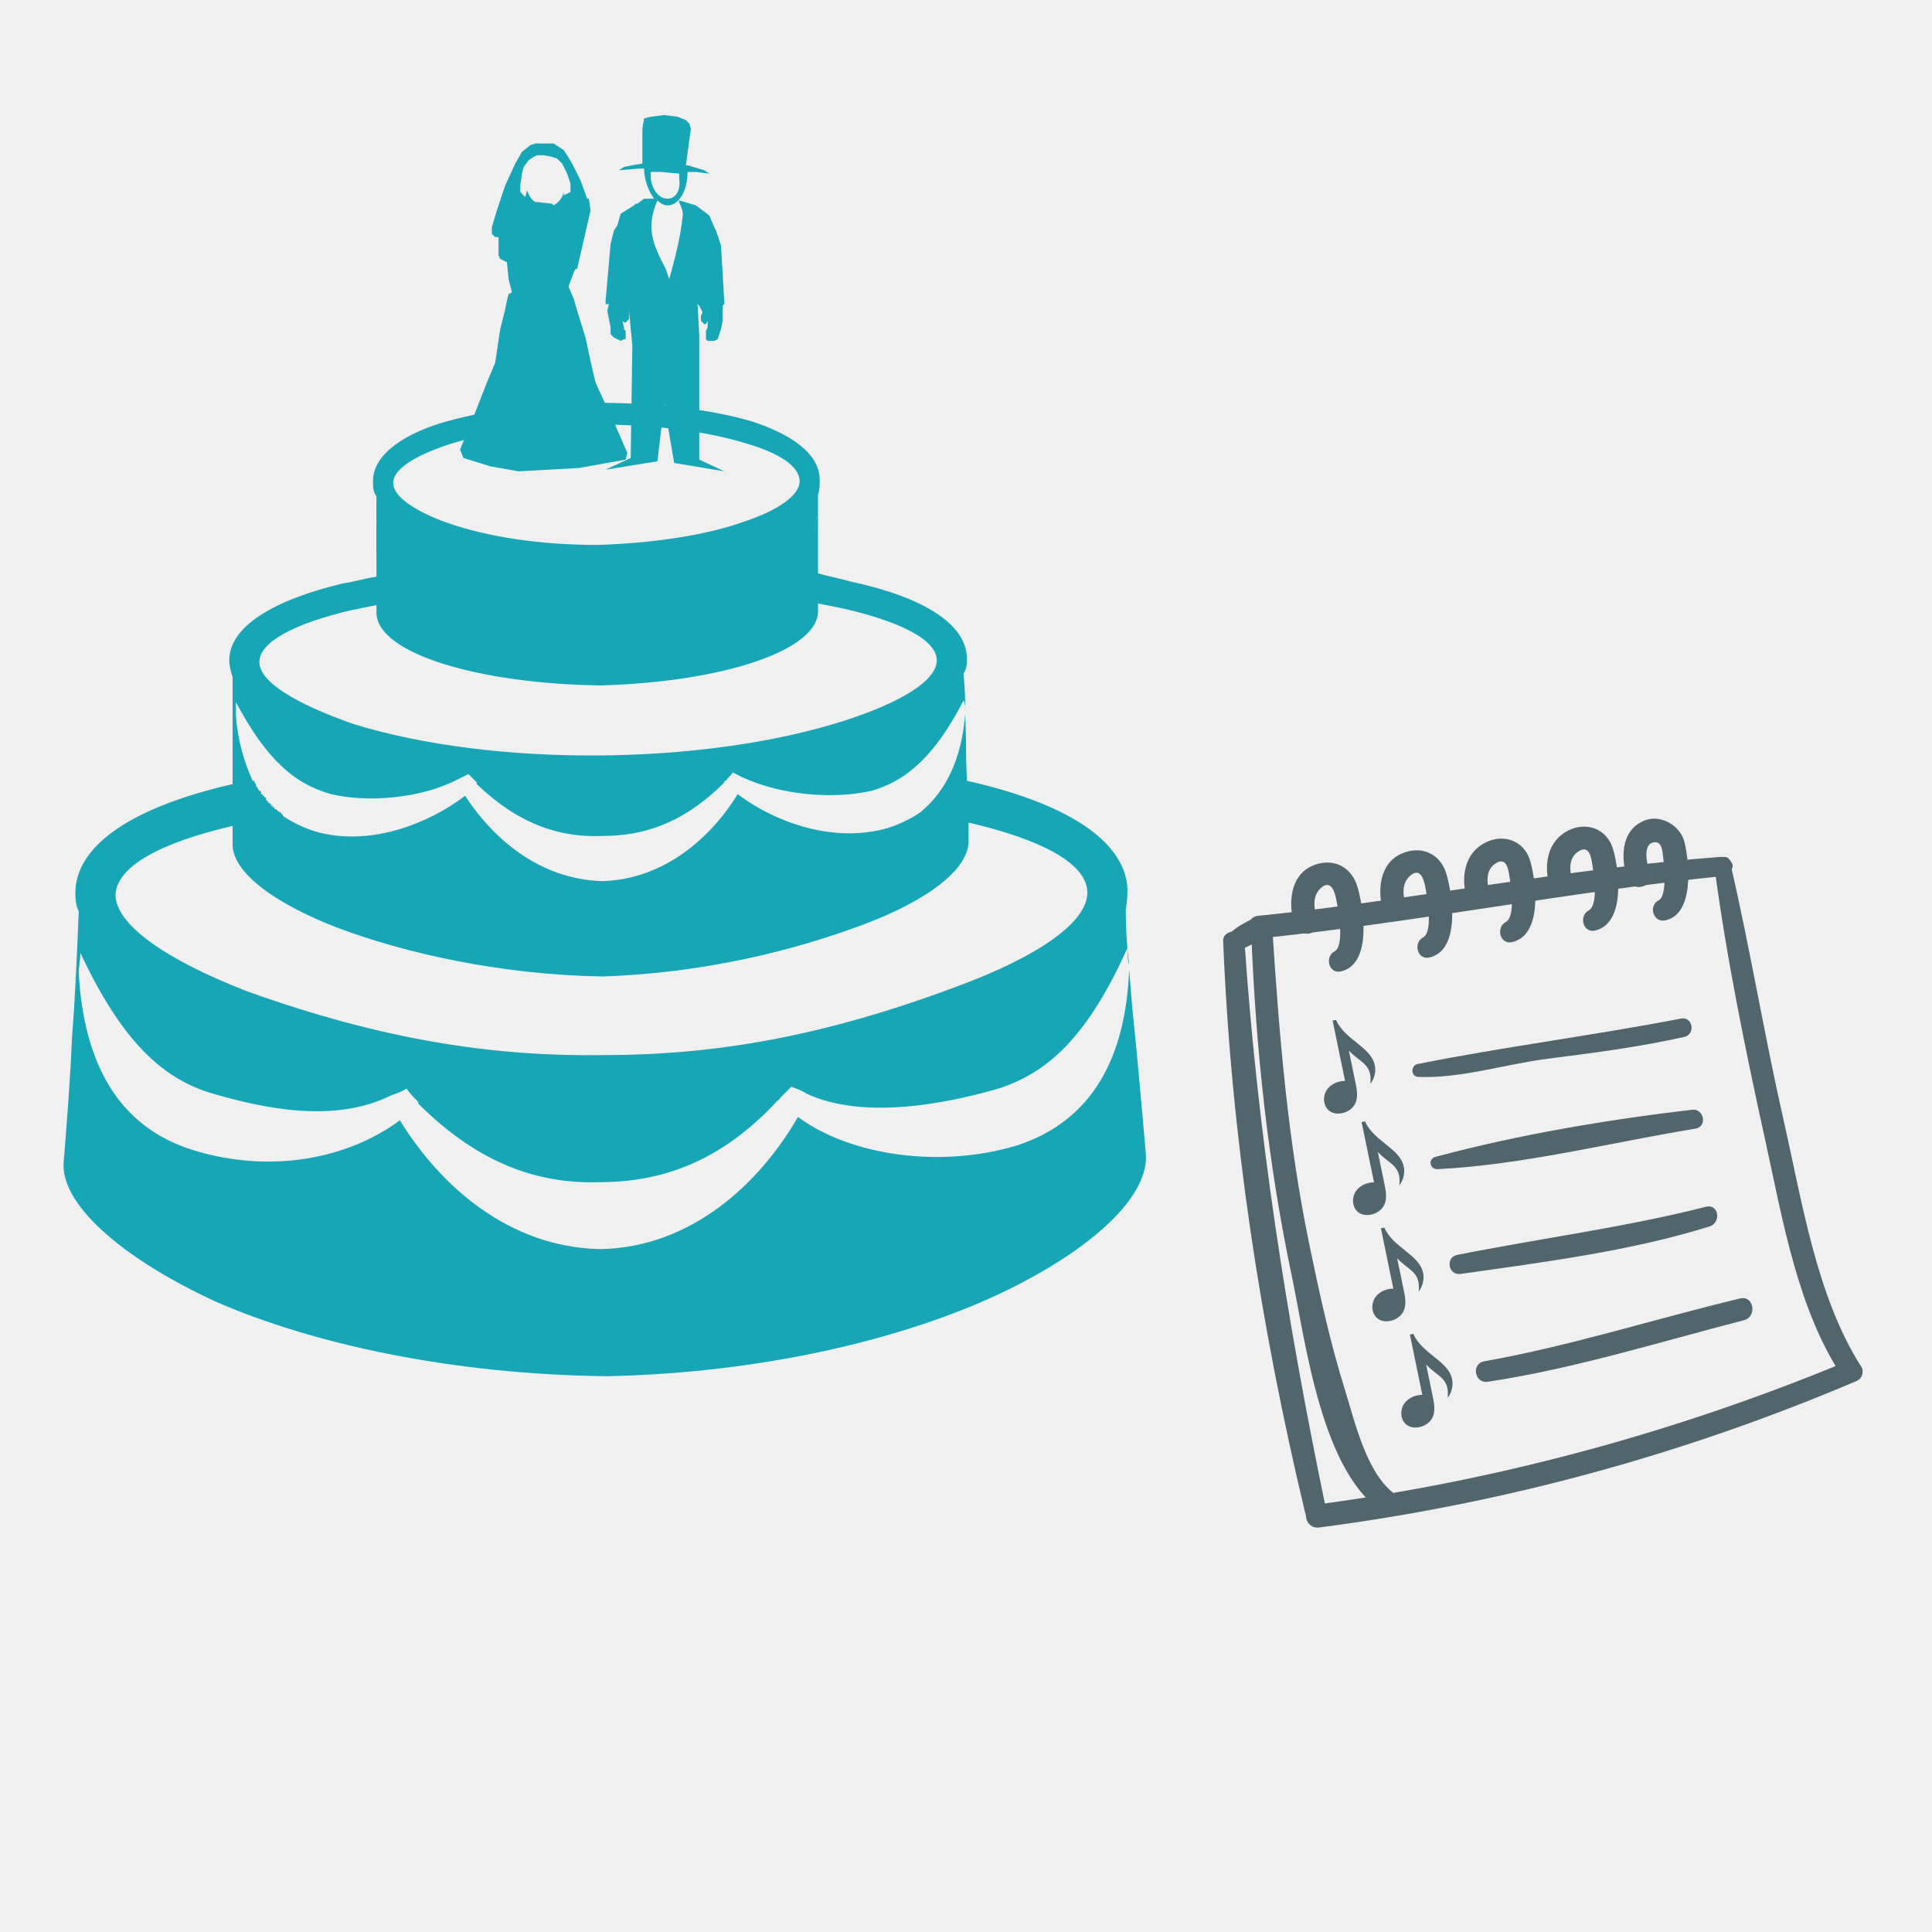
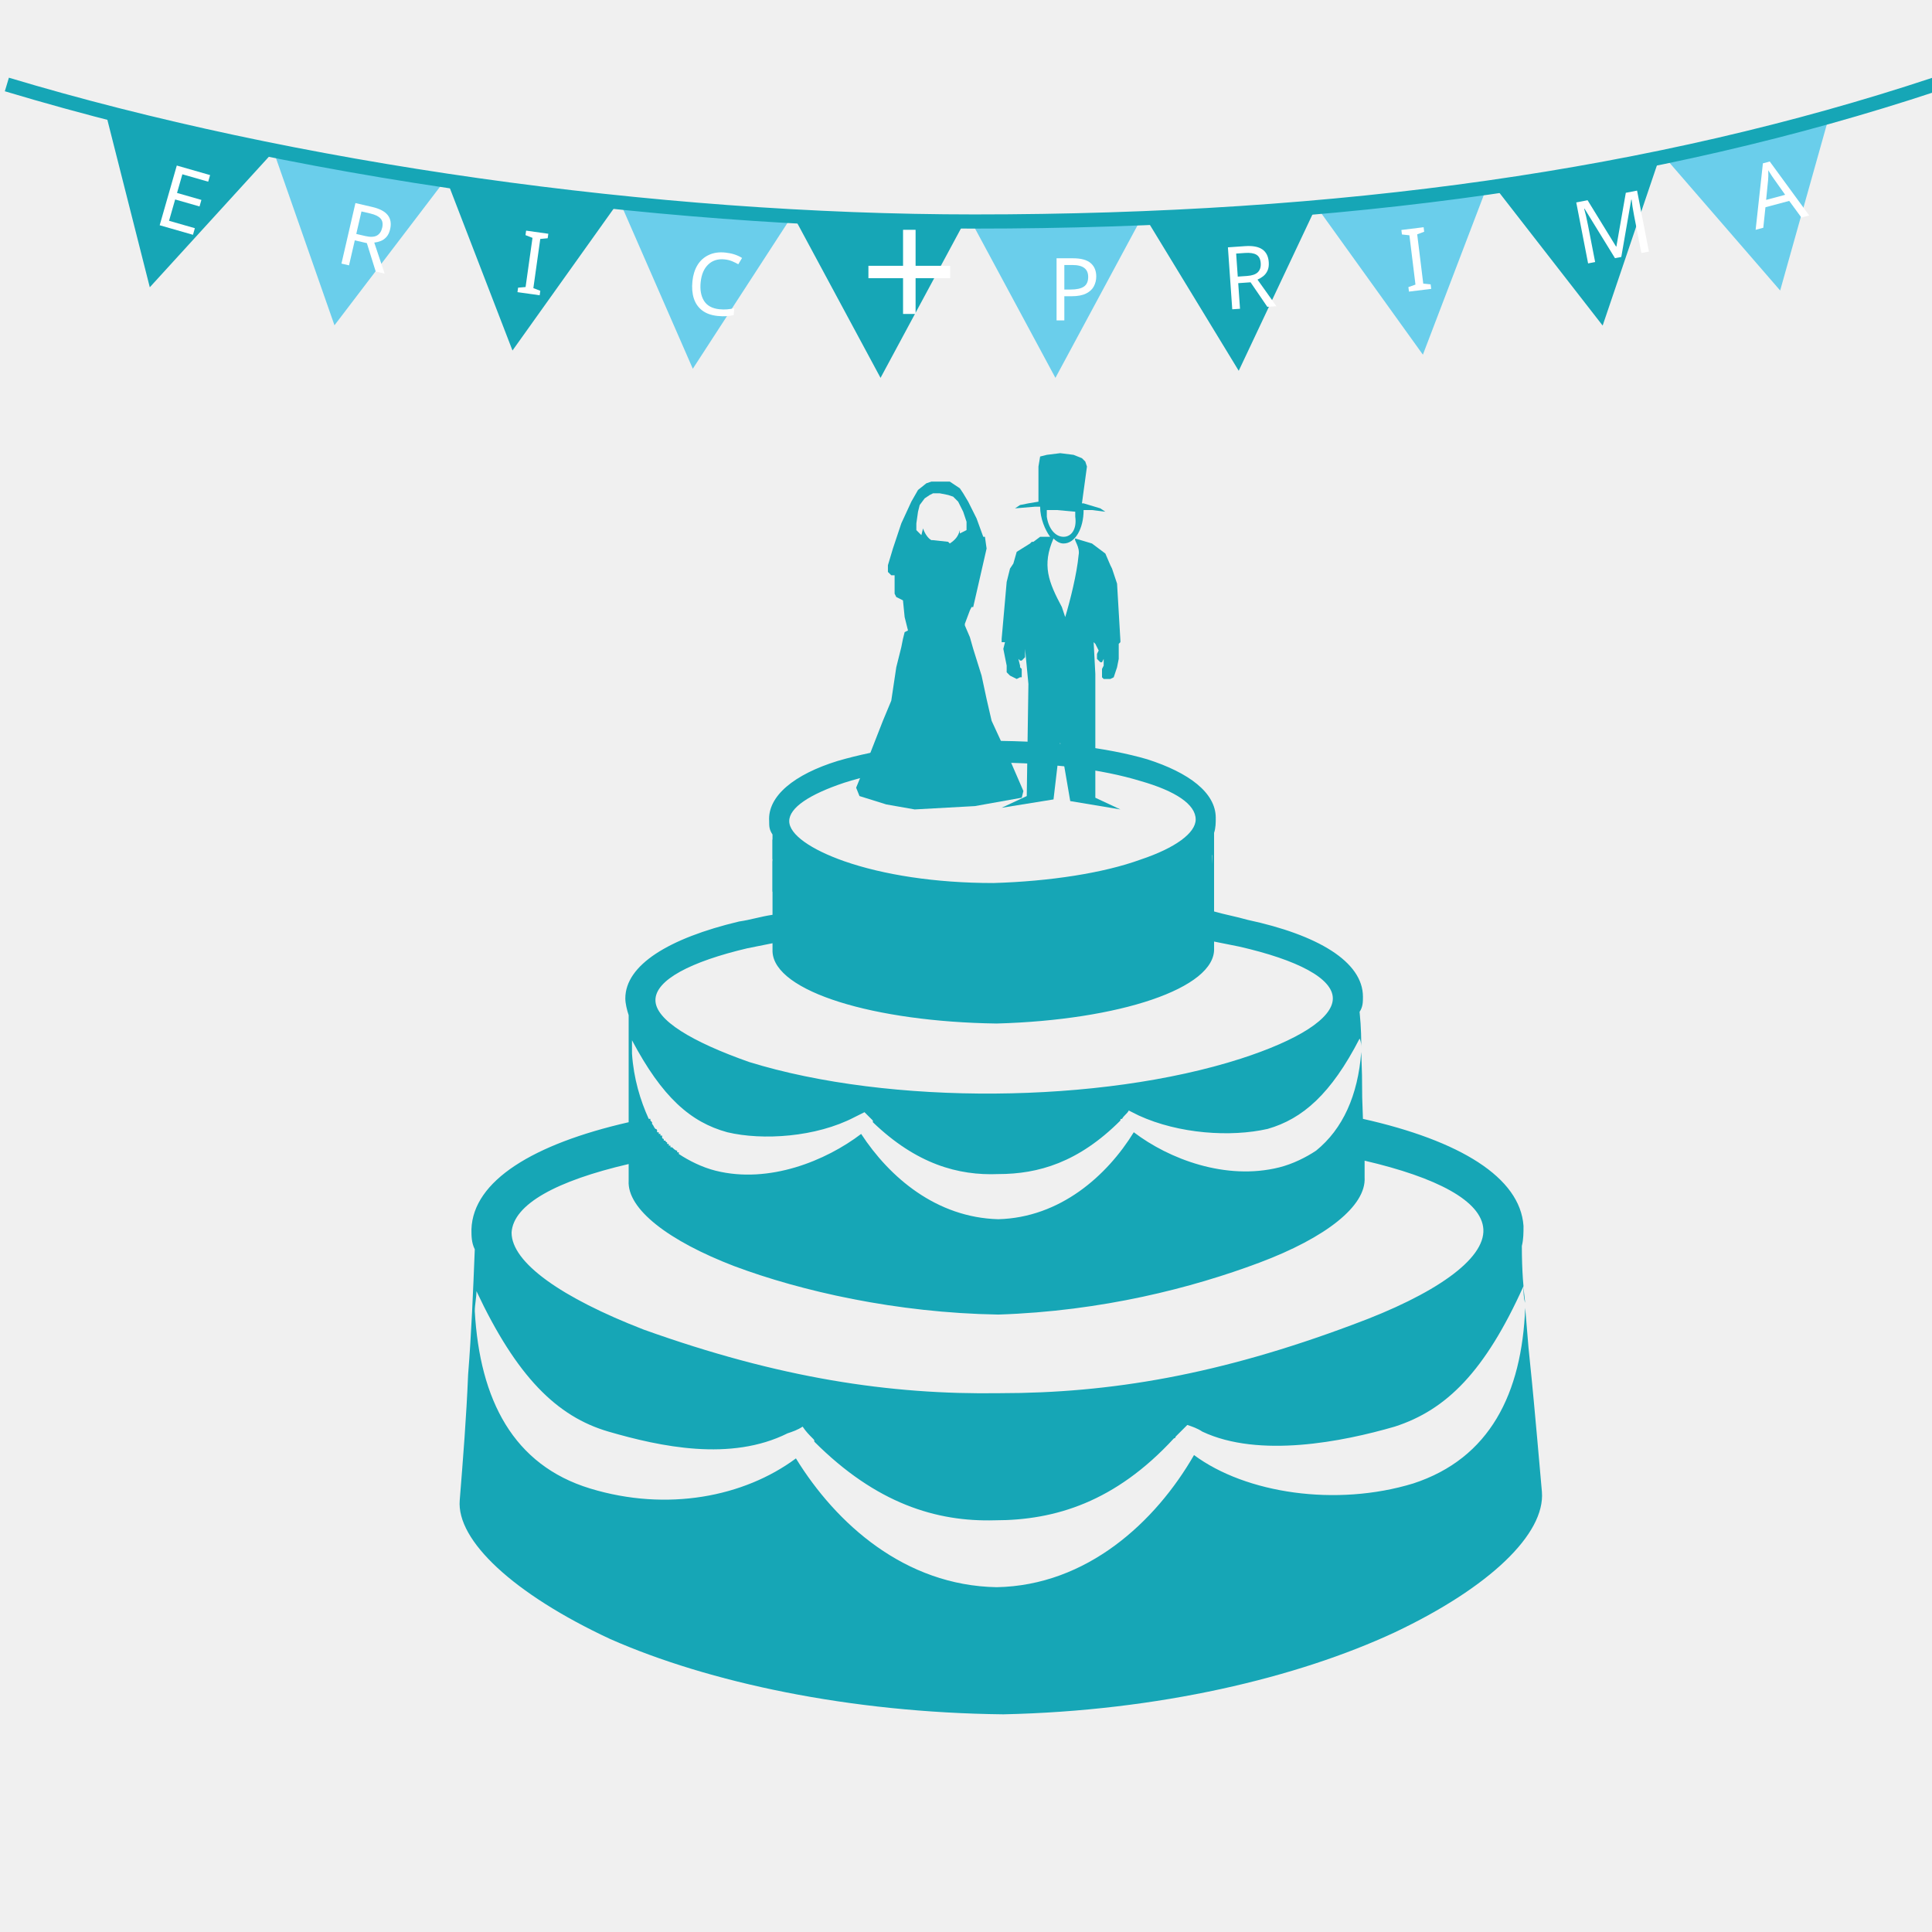
<svg xmlns="http://www.w3.org/2000/svg" version="1.1" x="0px" y="0px" width="400px" height="400px" viewBox="0 0 400 400" enable-background="new 0 0 400 400" xml:space="preserve">
  <g id="wedding_cake">
    <g id="Layer_3">
	</g>
    <g>
-       <polygon fill-rule="evenodd" clip-rule="evenodd" fill="#16A6B6" points="132.655,44.254 133,44.947 133.348,45.64     133.348,45.985   " />
-       <path fill-rule="evenodd" clip-rule="evenodd" fill="#16A6B6" d="M135.079,32.134" />
+       <polygon fill-rule="evenodd" clip-rule="evenodd" fill="#16A6B6" points="214.655,114.254 215,114.947 215.348,115.64     215.348,115.985   " />
+       <path fill-rule="evenodd" clip-rule="evenodd" fill="#16A6B6" d="M217.079,102.134" />
      <g>
-         <path fill-rule="evenodd" clip-rule="evenodd" fill="#16A6B6" d="M95.254,93.081l2.426-5.886l3.116-7.966l1.731-4.155     l1.038-6.925l1.04-4.157l0.345-1.731l0.347-1.385l0.693-0.345l-0.693-2.771l-0.347-3.464l-0.693-0.345l-0.693-0.345l-0.345-0.693     v-1.733v-1.731v-0.345h-0.693l-0.345-0.348l-0.348-0.345v-1.386l1.038-3.464l1.733-5.195l2.076-4.5l1.386-2.426l1.733-1.383     l1.038-0.347h1.038h1.386h1.386l1.038,0.693l1.04,0.693l0.693,1.038l1.038,1.733l1.73,3.462l1.386,3.809h0.348l0.345,2.424     l-2.771,12.12h-0.345l-0.345,0.693l-1.041,2.771v0.345l1.041,2.424l0.69,2.426l1.733,5.54l1.038,4.847l1.038,4.502l2.078,4.502     v0.348v-0.693l4.502,10.387l0,0l-0.345,1.386l-9.697,1.733l-12.468,0.691l-5.885-1.038l-5.543-1.731L95.254,93.081L95.254,93.081     L95.254,93.081z M110.838,41.83h0.345l3.119,0.345l0.345,0.347c1.038-0.693,1.731-1.385,2.078-2.771v0.693l1.386-0.693v-1.731     l-0.693-2.078l-1.04-2.076l-1.038-1.04l-1.038-0.345l-1.733-0.347h-1.386l-0.693,0.347l-1.038,0.693l-1.038,1.383l-0.348,1.386     l-0.345,2.424v1.386l0,0l1.038,1.04l0,0l0.347-1.386C109.452,40.445,110.145,41.485,110.838,41.83L110.838,41.83L110.838,41.83z" />
-         <path fill-rule="evenodd" clip-rule="evenodd" fill="#16A6B6" d="M130.922,71.611l-0.691-7.271l0,0v0.693v1.038l-0.347,0.345     l-0.345,0.348h-0.348l-0.345-0.348l0.345,1.386v0.348l0.348,0.345v0.693v1.038h-0.348l-0.693,0.348l-0.693-0.348l-0.693-0.345     l-0.691-0.693v-1.386l-0.347-1.731l-0.345-1.731l0.345-1.386h-0.693v-0.348v-0.345l1.04-11.775l0.691-2.769l0.693-1.04     l0.693-2.424l2.771-1.731l0,0l0,0l0.345-0.347h0.348l1.386-1.038h2.076c-1.038-1.386-2.076-3.809-2.076-6.233l0,0h-1.04     l-4.155,0.345l0,0l1.038-0.693l1.731-0.345L133,33.867v-7.273l0.348-2.078l1.383-0.345l2.771-0.347l2.771,0.347l1.731,0.693     l0.693,0.693l0.345,1.038l-1.038,7.619l0,0h0.345l3.464,1.038l1.038,0.693l-2.769-0.345h-1.733c0,3.809-1.731,6.925-4.155,6.925     c-0.693,0-1.386-0.347-2.078-1.038c-2.424,5.54-1.038,9.002,1.733,14.197l0.691,2.078l0,0l0,0     c1.04-3.464,2.426-9.004,2.771-12.813c0.348-1.731-1.038-3.116-0.693-3.462l3.464,1.038l2.769,2.079l1.04,2.424l0.345,0.693     l1.04,3.117l0.69,11.773v0.348l0,0l-0.345,0.345v1.385v1.731l-0.345,1.733l-0.348,1.038l-0.345,1.038l-0.693,0.348H147.2h-0.693     l-0.347-0.348v-0.691v-0.693v-0.348l0.347-0.693v-1.386l-0.347,0.693h-0.345l-0.345-0.345l-0.348-0.348v-1.038l0.348-0.693     l-0.693-1.385l-0.348-0.345l0,0l0.348,6.58V95.16l5.192,2.424l-10.387-1.731l-2.079-12.12l-1.385,11.776l-10.735,1.731     l5.195-2.424L130.922,71.611L130.922,71.611z M140.619,35.943l-3.809-0.345h-2.078c0,0.693,0,1.038,0,1.386     c0.347,2.424,1.733,4.155,3.464,4.155c1.731,0,2.771-1.731,2.424-4.155C140.619,36.635,140.619,36.29,140.619,35.943z" />
+         <path fill-rule="evenodd" clip-rule="evenodd" fill="#16A6B6" d="M177.254,163.081l2.426-5.886l3.116-7.966l1.731-4.155     l1.038-6.925l1.04-4.157l0.345-1.731l0.347-1.385l0.693-0.345l-0.693-2.771l-0.347-3.464l-0.693-0.345l-0.693-0.345l-0.345-0.693     v-1.733v-1.731v-0.345h-0.693l-0.345-0.348l-0.348-0.345v-1.386l1.038-3.464l1.733-5.195l2.076-4.5l1.386-2.426l1.733-1.383     l1.038-0.347h1.038h1.386h1.386l1.038,0.693l1.04,0.693l0.693,1.038l1.038,1.733l1.73,3.462l1.386,3.809h0.348l0.345,2.424     l-2.771,12.12h-0.345l-0.345,0.693l-1.041,2.771v0.345l1.041,2.424l0.69,2.426l1.733,5.54l1.038,4.847l1.038,4.502l2.078,4.502     v0.348v-0.693l4.502,10.387l0,0l-0.345,1.386l-9.697,1.733l-12.468,0.691l-5.885-1.038l-5.543-1.731L177.254,163.081     L177.254,163.081L177.254,163.081z M192.838,111.83h0.345l3.119,0.345l0.345,0.347c1.038-0.693,1.731-1.385,2.078-2.771v0.693     l1.386-0.693v-1.731l-0.693-2.078l-1.04-2.076l-1.038-1.04l-1.038-0.345l-1.733-0.347h-1.386l-0.693,0.347l-1.038,0.693     l-1.038,1.383l-0.348,1.386l-0.345,2.424v1.386l0,0l1.038,1.04l0,0l0.347-1.386C191.452,110.445,192.145,111.485,192.838,111.83     L192.838,111.83L192.838,111.83z" />
+         <path fill-rule="evenodd" clip-rule="evenodd" fill="#16A6B6" d="M212.922,141.611l-0.691-7.271l0,0v0.693v1.038l-0.347,0.345     l-0.345,0.348h-0.348l-0.345-0.348l0.345,1.386v0.348l0.348,0.345v0.693v1.038h-0.348l-0.693,0.348l-0.693-0.348l-0.693-0.345     l-0.691-0.693v-1.386l-0.347-1.731l-0.345-1.73l0.345-1.386h-0.693v-0.348v-0.345l1.04-11.775l0.691-2.769l0.693-1.04     l0.693-2.424l2.771-1.731l0,0l0,0l0.345-0.347h0.348l1.386-1.038h2.076c-1.038-1.386-2.076-3.809-2.076-6.233l0,0h-1.04     l-4.155,0.345l0,0l1.038-0.693l1.731-0.345l2.078-0.345v-7.273l0.348-2.078l1.383-0.345l2.771-0.347l2.771,0.347l1.731,0.693     l0.693,0.693l0.345,1.038l-1.038,7.619l0,0h0.345l3.464,1.038l1.038,0.693l-2.769-0.345h-1.733c0,3.809-1.731,6.925-4.155,6.925     c-0.693,0-1.386-0.347-2.078-1.038c-2.424,5.54-1.038,9.002,1.733,14.197l0.691,2.078l0,0l0,0     c1.04-3.464,2.426-9.004,2.771-12.813c0.348-1.731-1.038-3.116-0.693-3.462l3.464,1.038l2.769,2.079l1.04,2.424l0.345,0.693     l1.04,3.117l0.69,11.773v0.348l0,0l-0.345,0.345v1.385v1.731l-0.345,1.733l-0.348,1.038l-0.345,1.038l-0.693,0.348H229.2h-0.693     l-0.347-0.348v-0.691v-0.693v-0.348l0.347-0.693v-1.386l-0.347,0.693h-0.345l-0.345-0.345l-0.348-0.348v-1.038l0.348-0.693     l-0.693-1.385l-0.348-0.345l0,0l0.348,6.58v25.625l5.192,2.424l-10.387-1.731l-2.079-12.12l-1.385,11.776l-10.735,1.731     l5.195-2.424L212.922,141.611L212.922,141.611z M222.619,105.943l-3.809-0.345h-2.078c0,0.693,0,1.038,0,1.386     c0.347,2.424,1.733,4.155,3.464,4.155c1.731,0,2.771-1.731,2.424-4.155C222.619,106.635,222.619,106.29,222.619,105.943z" />
      </g>
-       <path fill-rule="evenodd" clip-rule="evenodd" fill="#16A6B6" d="M48.157,170.999c-14.889,3.464-23.894,8.311-24.241,14.199l0,0    l0,0c0,6.233,10.39,13.506,27.36,20.084c28.05,10.042,50.906,13.506,73.761,13.161c22.856,0,45.363-3.809,73.068-14.199    c16.968-6.233,27.357-13.506,27.01-19.739l0,0l0,0c-0.345-5.888-9.695-10.735-24.587-14.199c0,1.04,0,2.424,0,3.464    c0.348,5.886-7.963,12.466-21.817,17.661c-13.851,5.195-32.552,10.042-54.022,10.735c-21.125-0.345-40.864-4.847-54.715-10.042    c-13.506-5.194-22.163-11.775-21.817-17.66C48.157,173.423,48.157,172.384,48.157,170.999L48.157,170.999z M169.362,118.708    c2.424,0.693,4.502,1.04,6.925,1.733c14.544,3.117,23.896,8.656,23.896,15.928l0,0l0,0c0,1.04,0,2.078-0.693,3.119    c0.345,3.462,0.345,5.885,0.345,7.619c0-0.693,0-1.386-0.345-2.078c-5.887,11.427-11.775,16.622-19.046,18.701    c-7.619,1.731-18.353,1.038-26.667-2.771c-0.69-0.348-1.383-0.693-2.076-1.038c-0.348,0.691-1.04,1.038-1.386,1.731    c-0.348,0-0.348,0-0.348,0.345c-8.656,8.659-16.968,11.082-25.279,11.082c-8.311,0.345-16.968-2.078-25.972-10.735v-0.347    c-0.693-0.693-1.038-1.038-1.731-1.731c-0.693,0.345-1.386,0.693-2.078,1.038c-7.964,4.157-19.046,4.85-26.32,3.117    c-7.619-2.076-13.504-7.271-19.739-19.046c0,1.04,0,2.079,0,2.771c0.348,5.195,1.733,9.697,3.464,13.506c0.345,0,0.345,0,0.345,0    l0,0c0,0.345,0,0.345,0,0.345l0,0l0,0c0.348,0.347,0.348,0.347,0.348,0.347l0,0c0,0,0,0,0,0.345    c0.345,0.348,0.345,0.693,0.693,1.04l0,0c0,0,0.345,0,0.345,0.345l0,0l0,0c0,0,0,0,0,0.345h0.348l0,0l0,0v0.348l0,0h0.345l0,0    c0,0.345,0,0.345,0,0.345l0,0l0,0h0.348c0,0.348,0,0.348,0,0.348l0,0l0,0l0,0c0,0.345,0.345,0.345,0.345,0.345l0,0l0,0    c0,0,0,0,0,0.347h0.345l0,0l0,0l0,0c0,0.345,0.347,0.345,0.347,0.345l0,0c0,0,0,0,0,0.348l0,0c0,0,0,0,0.345,0l0,0l0,0    c0,0.345,0,0.345,0,0.345s0,0,0.348,0l0,0l0,0v0.347c0.345,0,0.345,0,0.345,0l0,0l0,0c0.348,0.345,0.693,0.691,1.041,0.691    c0,0.347,0,0.347,0,0.347l0,0c0,0,0,0,0.345,0c0,0,0,0,0,0.345c2.079,1.386,4.847,2.771,7.619,3.464    c11.082,2.771,22.856-2.078,30.129-7.618c5.888,9.004,15.582,17.315,28.395,17.66c12.813-0.345,22.51-9.004,28.05-18.008    c7.273,5.542,19.046,10.045,30.129,7.273c2.769-0.693,5.54-2.078,7.619-3.464l0,0c5.54-4.5,8.656-11.428,9.349-20.43    c0.348,9.002,0,5.54,0.348,13.851c20.084,4.502,32.55,12.12,33.243,22.163l0,0l0,0c0,1.386,0,2.771-0.345,4.155    c0,5.195,0.345,9.004,0.693,11.775c-0.348-1.038-0.348-2.078-0.348-3.464c-7.964,17.663-15.93,25.626-26.665,29.091    c-10.735,3.116-28.05,6.578-39.823,1.038c-1.038-0.693-2.079-1.038-3.117-1.386c-0.693,0.693-1.386,1.386-2.424,2.424    c0,0.348-0.348,0.348-0.348,0.348c-12.12,13.158-24.586,16.968-37.054,16.968c-12.12,0.348-24.586-3.462-37.399-16.275    c0-0.348,0-0.348-0.345-0.693c-0.693-0.693-1.386-1.386-2.078-2.424c-1.038,0.693-2.079,1.038-3.117,1.385    c-11.775,5.886-26.32,2.769-37.054-0.347c-10.735-3.117-19.046-11.428-27.357-29.088c0,1.386-0.347,2.769-0.347,4.155    c1.04,18.353,7.966,31.859,23.896,36.709c15.93,4.847,31.859,1.731,42.595-6.235c8.311,13.506,22.51,26.32,41.556,26.665    c18.699-0.345,32.897-13.504,40.864-27.357c10.735,7.966,29.433,10.737,45.363,5.888c15.93-5.195,22.51-18.699,23.203-36.362    c1.385,17.315,0.345,2.426,3.462,38.093c0.693,8.659-10.735,19.739-30.474,29.09c-20.084,9.35-48.827,16.275-81.032,16.968    c-31.859-0.345-60.95-6.58-81.382-15.582c-20.084-9.351-31.859-20.432-31.167-28.743c0.693-8.659,1.386-17.315,1.733-25.972    c0.693-8.659,1.038-17.315,1.383-25.974c-0.691-1.383-0.691-2.769-0.691-4.154l0,0l0,0c0.345-10.042,12.811-17.661,32.55-22.163    c0-7.273,0-14.891,0-22.163c-0.345-1.04-0.691-2.426-0.691-3.464l0,0l0,0c0-6.925,9.002-12.466,23.548-15.93    c2.424-0.345,4.502-1.038,6.926-1.386c0-5.54,0-11.08,0-16.622c-0.693-1.038-0.693-1.731-0.693-2.769l0,0l0,0    c-0.348-5.195,5.195-9.697,14.197-12.468c8.311-2.424,19.394-4.155,31.859-4.155l0,0l0,0c12.468,0,23.896,1.386,32.207,3.809    c8.656,2.769,14.199,6.926,14.199,12.12l0,0l0,0c0,1.038,0,2.076-0.347,3.117C169.362,108.32,169.362,110.051,169.362,118.708    L169.362,118.708z M168.669,111.782l0.348-4.847c-3.117,4.847-7.966,10.735-11.428,11.773c-4.502,1.04-11.43,0.347-15.93-2.424    c-0.693-0.345-1.04-0.345-1.386-0.693c-0.347,0.348-0.693,0.693-1.04,1.04c0,0.345,0,0.345,0,0.345    c-5.193,6.233-10.387,7.964-15.237,7.619c-5.192,0.345-10.387-1.386-15.582-7.619l0,0c-0.348-0.345-0.693-0.693-1.04-1.386    c-0.345,0.348-1.038,0.693-1.383,1.04c-4.502,2.769-11.428,3.809-15.93,2.424c-4.502-1.04-7.966-4.85-11.776-12.813    c0,0.345,0,1.038-0.345,1.731c1.038,9.004,4.502,15.237,11.08,16.968c6.58,1.733,13.506-2.076,18.008-5.886    c3.461,6.233,9.35,12.121,16.968,12.466c7.619-0.345,13.161-6.233,16.623-12.813c4.502,3.809,11.428,7.619,18.008,5.888    C164.515,122.864,167.283,118.363,168.669,111.782L168.669,111.782z M77.941,125.288c-1.733,0.345-3.464,0.693-5.195,1.038    c-11.776,2.771-19.046,6.58-19.046,10.735l0,0l0,0c0,4.157,7.619,8.659,19.392,12.813c29.09,9.004,72.723,8.659,101.811-0.693    c11.776-3.809,19.046-8.311,19.046-12.466l0,0l0,0c0-4.157-7.271-7.966-19.392-10.735c-1.731-0.348-3.464-0.693-5.194-1.04    c0,0.347,0,1.04,0,1.386c0.347,8.311-19.739,14.892-45.018,15.584c-25.281-0.348-46.059-6.581-46.403-14.892    C77.941,126.326,77.941,125.981,77.941,125.288L77.941,125.288z M123.304,87.889L123.304,87.889L123.304,87.889    c-12.12,0-22.856,1.731-30.474,4.154c-7.271,2.424-11.428,5.195-11.428,7.966l0,0l0,0c0,2.769,4.502,5.885,11.428,8.311    c7.966,2.769,18.701,4.502,30.821,4.502l0,0l0,0c11.773-0.347,22.855-2.078,30.474-4.85c7.273-2.424,11.428-5.54,11.428-8.311l0,0    l0,0c0-3.116-4.155-5.888-11.428-7.963C146.159,89.272,135.424,87.889,123.304,87.889z" />
-       <polygon fill-rule="evenodd" clip-rule="evenodd" fill="#16A6B6" points="169.017,105.202 168.669,120.094 151.354,129.097     121.573,134.638 86.944,130.136 77.941,114.553 77.941,103.819 92.485,112.13 123.651,115.591 146.159,112.822   " />
+       <path fill-rule="evenodd" clip-rule="evenodd" fill="#16A6B6" d="M130.157,240.999c-14.889,3.464-23.894,8.311-24.241,14.199l0,0    l0,0c0,6.233,10.39,13.506,27.36,20.084c28.05,10.042,50.906,13.506,73.761,13.161c22.856,0,45.363-3.809,73.068-14.199    c16.968-6.233,27.358-13.506,27.01-19.739l0,0l0,0c-0.345-5.888-9.695-10.735-24.587-14.199c0,1.04,0,2.424,0,3.464    c0.348,5.886-7.963,12.466-21.817,17.661c-13.851,5.195-32.552,10.042-54.022,10.735c-21.125-0.345-40.864-4.847-54.715-10.042    c-13.506-5.194-22.163-11.775-21.817-17.66C130.157,243.423,130.157,242.384,130.157,240.999L130.157,240.999z M251.362,188.708    c2.424,0.693,4.502,1.04,6.925,1.733c14.544,3.117,23.896,8.656,23.896,15.928l0,0l0,0c0,1.04,0,2.078-0.693,3.119    c0.345,3.462,0.345,5.885,0.345,7.619c0-0.693,0-1.386-0.345-2.078c-5.888,11.427-11.775,16.622-19.046,18.701    c-7.619,1.731-18.353,1.038-26.667-2.771c-0.69-0.348-1.383-0.693-2.076-1.038c-0.348,0.691-1.04,1.038-1.386,1.731    c-0.348,0-0.348,0-0.348,0.345c-8.656,8.659-16.968,11.082-25.279,11.082c-8.311,0.345-16.968-2.078-25.972-10.735v-0.347    c-0.693-0.693-1.038-1.038-1.731-1.731c-0.693,0.345-1.386,0.693-2.078,1.038c-7.964,4.157-19.046,4.85-26.32,3.117    c-7.619-2.076-13.504-7.271-19.739-19.046c0,1.04,0,2.079,0,2.771c0.348,5.195,1.733,9.697,3.464,13.506c0.345,0,0.345,0,0.345,0    l0,0c0,0.345,0,0.345,0,0.345l0,0l0,0c0.348,0.347,0.348,0.347,0.348,0.347l0,0c0,0,0,0,0,0.345    c0.345,0.348,0.345,0.693,0.693,1.04l0,0c0,0,0.345,0,0.345,0.345l0,0l0,0c0,0,0,0,0,0.345h0.348l0,0l0,0v0.348l0,0h0.345l0,0    c0,0.345,0,0.345,0,0.345l0,0l0,0h0.348c0,0.348,0,0.348,0,0.348l0,0l0,0l0,0c0,0.345,0.345,0.345,0.345,0.345l0,0l0,0    c0,0,0,0,0,0.347h0.345l0,0l0,0l0,0c0,0.345,0.347,0.345,0.347,0.345l0,0c0,0,0,0,0,0.348l0,0c0,0,0,0,0.345,0l0,0l0,0    c0,0.345,0,0.345,0,0.345s0,0,0.348,0l0,0l0,0v0.347c0.345,0,0.345,0,0.345,0l0,0l0,0c0.348,0.345,0.693,0.691,1.041,0.691    c0,0.347,0,0.347,0,0.347l0,0c0,0,0,0,0.345,0c0,0,0,0,0,0.345c2.079,1.386,4.847,2.771,7.619,3.464    c11.082,2.771,22.856-2.078,30.129-7.618c5.888,9.004,15.582,17.315,28.395,17.66c12.813-0.345,22.51-9.004,28.05-18.008    c7.273,5.542,19.046,10.045,30.129,7.273c2.769-0.693,5.54-2.078,7.619-3.464l0,0c5.54-4.5,8.656-11.428,9.349-20.43    c0.348,9.002,0,5.54,0.348,13.851c20.084,4.502,32.55,12.12,33.243,22.163l0,0l0,0c0,1.386,0,2.771-0.345,4.155    c0,5.195,0.345,9.004,0.693,11.775c-0.348-1.038-0.348-2.078-0.348-3.464c-7.964,17.663-15.93,25.626-26.665,29.091    c-10.735,3.116-28.05,6.578-39.823,1.038c-1.038-0.693-2.079-1.038-3.117-1.386c-0.693,0.693-1.386,1.386-2.424,2.424    c0,0.348-0.348,0.348-0.348,0.348c-12.12,13.158-24.586,16.968-37.054,16.968c-12.12,0.348-24.586-3.462-37.399-16.275    c0-0.348,0-0.348-0.345-0.693c-0.693-0.693-1.386-1.386-2.078-2.424c-1.038,0.693-2.079,1.038-3.117,1.385    c-11.775,5.886-26.32,2.769-37.054-0.347c-10.735-3.117-19.046-11.428-27.357-29.088c0,1.386-0.347,2.769-0.347,4.155    c1.04,18.353,7.966,31.859,23.896,36.709c15.93,4.847,31.859,1.731,42.595-6.235c8.311,13.506,22.51,26.32,41.556,26.665    c18.699-0.345,32.897-13.504,40.864-27.357c10.735,7.966,29.433,10.737,45.363,5.888c15.93-5.195,22.51-18.699,23.203-36.362    c1.385,17.315,0.345,2.426,3.462,38.093c0.693,8.659-10.735,19.739-30.474,29.09c-20.084,9.35-48.827,16.275-81.032,16.968    c-31.859-0.345-60.95-6.58-81.382-15.582c-20.084-9.351-31.859-20.432-31.167-28.743c0.693-8.659,1.386-17.315,1.733-25.972    c0.693-8.659,1.038-17.315,1.383-25.974c-0.691-1.383-0.691-2.769-0.691-4.154l0,0l0,0c0.345-10.042,12.811-17.661,32.55-22.163    c0-7.273,0-14.891,0-22.163c-0.345-1.04-0.691-2.426-0.691-3.464l0,0l0,0c0-6.925,9.002-12.466,23.548-15.93    c2.424-0.345,4.502-1.038,6.926-1.386c0-5.54,0-11.08,0-16.622c-0.693-1.038-0.693-1.731-0.693-2.769l0,0l0,0    c-0.348-5.195,5.195-9.697,14.197-12.468c8.311-2.424,19.394-4.155,31.859-4.155l0,0l0,0c12.468,0,23.896,1.386,32.207,3.809    c8.656,2.769,14.199,6.926,14.199,12.12l0,0l0,0c0,1.038,0,2.076-0.347,3.117C251.362,178.32,251.362,180.051,251.362,188.708    L251.362,188.708z M250.669,181.782l0.348-4.847c-3.117,4.847-7.966,10.735-11.428,11.773c-4.502,1.04-11.43,0.347-15.93-2.424    c-0.693-0.345-1.04-0.345-1.386-0.693c-0.347,0.348-0.693,0.693-1.04,1.04c0,0.345,0,0.345,0,0.345    c-5.193,6.233-10.387,7.964-15.237,7.619c-5.192,0.345-10.387-1.386-15.582-7.619l0,0c-0.348-0.345-0.693-0.693-1.04-1.386    c-0.345,0.348-1.038,0.693-1.383,1.04c-4.502,2.769-11.428,3.809-15.93,2.424c-4.502-1.04-7.966-4.85-11.776-12.813    c0,0.345,0,1.038-0.345,1.731c1.038,9.004,4.502,15.237,11.08,16.968c6.58,1.733,13.506-2.076,18.008-5.886    c3.461,6.233,9.35,12.121,16.968,12.466c7.619-0.345,13.161-6.233,16.623-12.813c4.502,3.809,11.428,7.619,18.008,5.888    C246.515,192.864,249.283,188.363,250.669,181.782L250.669,181.782z M159.941,195.288c-1.733,0.345-3.464,0.693-5.195,1.038    c-11.776,2.771-19.046,6.58-19.046,10.735l0,0l0,0c0,4.157,7.619,8.659,19.392,12.813c29.09,9.004,72.723,8.659,101.811-0.693    c11.776-3.809,19.046-8.311,19.046-12.466l0,0l0,0c0-4.157-7.271-7.966-19.392-10.735c-1.731-0.348-3.464-0.693-5.194-1.04    c0,0.347,0,1.04,0,1.386c0.347,8.311-19.739,14.892-45.018,15.584c-25.281-0.348-46.059-6.581-46.403-14.892    C159.941,196.326,159.941,195.981,159.941,195.288L159.941,195.288z M205.304,157.889L205.304,157.889L205.304,157.889    c-12.12,0-22.856,1.73-30.474,4.154c-7.271,2.424-11.428,5.195-11.428,7.966l0,0l0,0c0,2.769,4.502,5.885,11.428,8.311    c7.966,2.769,18.701,4.502,30.821,4.502l0,0l0,0c11.773-0.347,22.855-2.078,30.474-4.85c7.273-2.424,11.428-5.54,11.428-8.311l0,0    l0,0c0-3.116-4.155-5.888-11.428-7.963C228.159,159.272,217.424,157.889,205.304,157.889z" />
+       <polygon fill-rule="evenodd" clip-rule="evenodd" fill="#16A6B6" points="251.017,175.202 250.669,190.094 233.354,199.097     203.573,204.638 168.944,200.136 159.941,184.553 159.941,173.819 174.485,182.13 205.651,185.591 228.159,182.822   " />
    </g>
  </g>
-   <g id="notepad">
-     <g>
+   <g id="notepad" display="none">
+     <g display="inline">
      <g>
        <path fill="#51656C" d="M356.304,177.406c-32.103,2.401-63.812,8.959-95.841,12.214c-3.009,0.306-2.176,4.924,0.815,4.616     c32.024-3.305,63.699-9.614,95.72-12.892C359.586,181.08,358.835,177.216,356.304,177.406L356.304,177.406z" />
      </g>
    </g>
-     <g>
+     <g display="inline">
      <g>
        <path fill="#51656C" d="M358.632,178.832c-0.182-0.413-0.428-0.735-0.738-1.063c-0.9-0.956-2.384,0.284-1.559,1.322     c0.186,0.187,0.31,0.405,0.369,0.655C357.138,181.022,359.193,180.116,358.632,178.832L358.632,178.832z" />
      </g>
    </g>
-     <g>
+     <g display="inline">
      <g>
        <path fill="#51656C" d="M354.976,179.669c2.537,19.036,6.469,38.074,10.591,56.829c3.52,16.012,6.676,35.009,16.092,48.845     c1.403,2.063,5.029-0.27,3.685-2.382c-9.276-14.58-12.244-34.224-16.024-50.828c-4.01-17.612-6.914-35.455-10.994-53.053     C357.831,176.946,354.686,177.491,354.976,179.669L354.976,179.669z" />
      </g>
    </g>
-     <g>
+     <g display="inline">
      <g>
        <path fill="#51656C" d="M259.048,192.859c0.948,24.406,3.441,47.818,8.481,71.703c2.779,13.167,6.118,41.225,19.464,48.854     c2.424,1.385,4.956-2.11,2.517-3.597c-6.457-3.938-8.962-15.398-11.044-22.038c-3.101-9.895-5.31-20.088-7.406-30.234     c-4.456-21.575-6.184-42.891-7.615-64.865C263.285,190.19,258.952,190.366,259.048,192.859L259.048,192.859z" />
      </g>
    </g>
-     <g>
+     <g display="inline">
      <g>
        <path fill="#51656C" d="M253.243,194.828c1.629,40.093,7.63,79.261,16.957,118.302c0.651,2.732,4.901,2.027,4.321-0.76     c-8.149-39.215-14.189-77.782-16.879-117.718C257.473,192.162,253.141,192.335,253.243,194.828L253.243,194.828z" />
      </g>
    </g>
-     <g>
+     <g display="inline">
      <g>
        <path fill="#51656C" d="M382.378,281.874c-35.432,14.684-72.098,24.637-110.095,29.672c-3.058,0.405-2.214,5.098,0.829,4.704     c38.402-4.985,75.55-15.131,111.202-30.3C386.995,284.81,385.057,280.764,382.378,281.874L382.378,281.874z" />
      </g>
    </g>
-     <g>
+     <g display="inline">
      <g>
        <path fill="#51656C" d="M344.742,190.556c6.036-1.176,5.081-11.826,4.014-16.185c-0.876-3.572-5.164-6.001-8.646-4.335     c-4.562,2.181-4.444,7.455-3.336,11.721c0.783,3.016,5.582,2.195,4.792-0.843c-0.394-1.509-1.621-5.819,0.592-6.461     c1.892-0.551,2.026,1.688,2.17,2.889c0.233,1.911,0.865,8.138-0.915,9.053C341.239,187.516,342.243,191.044,344.742,190.556     L344.742,190.556z" />
      </g>
    </g>
-     <g>
+     <g display="inline">
      <g>
        <path fill="#51656C" d="M277.638,201.12c6.46-1.52,4.755-12.955,3.39-17.562c-1.278-4.316-5.325-6.086-9.387-4.271     c-4.65,2.079-4.927,7.967-3.666,12.178c0.89,2.969,5.693,2.157,4.792-0.843c-0.678-2.256-1.244-5.054,0.726-6.789     c2.33-2.055,3.029,1.542,3.281,3.01c0.311,1.818,1.648,8.989-0.466,10.116C274.195,198.086,275.121,201.713,277.638,201.12     L277.638,201.12z" />
      </g>
    </g>
-     <g>
+     <g display="inline">
      <g>
        <path fill="#51656C" d="M295.963,198.24c6.392-1.498,4.854-12.707,3.5-17.304c-1.268-4.305-5.325-5.973-9.344-4.178     c-4.599,2.057-4.975,7.827-3.732,12.027c0.881,2.974,5.683,2.159,4.792-0.843c-0.667-2.245-1.171-4.932,0.79-6.64     c2.316-2.019,2.974,1.391,3.221,2.87c0.304,1.829,1.552,8.777-0.556,9.906C292.526,195.21,293.443,198.829,295.963,198.24     L295.963,198.24z" />
      </g>
    </g>
-     <g>
+     <g display="inline">
      <g>
        <path fill="#51656C" d="M313.081,195.053c6.239-1.446,5.067-12.151,3.756-16.722c-1.323-4.61-6.117-5.965-10.02-3.481     c-3.796,2.415-4.292,7.169-3.118,11.19c0.872,2.977,5.673,2.165,4.792-0.843c-0.65-2.217-1.074-5.012,1.177-6.447     c2.231-1.421,2.619,1.22,2.848,2.71c0.285,1.853,1.326,8.295-0.764,9.432C309.655,192.035,310.551,195.64,313.081,195.053     L313.081,195.053z" />
      </g>
    </g>
-     <g>
+     <g display="inline">
      <g>
        <path fill="#51656C" d="M330.253,192.655c6.254-1.46,5.05-12.206,3.732-16.786c-1.327-4.61-6.115-5.995-10.03-3.503     c-3.806,2.426-4.28,7.204-3.101,11.228c0.873,2.977,5.675,2.162,4.792-0.843c-0.651-2.217-1.096-5.043,1.159-6.483     c2.237-1.426,2.633,1.248,2.864,2.74c0.287,1.853,1.349,8.345-0.745,9.485C326.83,189.636,327.724,193.244,330.253,192.655     L330.253,192.655z" />
      </g>
    </g>
-     <g>
+     <g display="inline">
      <g>
        <path fill="#51656C" d="M259.898,189.881c-2.086,1.187-4.459,2.134-5.888,4.145c-0.91,1.283,0.255,2.969,1.75,2.746     c2.243-0.333,4.16-1.68,6.082-2.798C264.339,192.52,262.448,188.427,259.898,189.881L259.898,189.881z" />
      </g>
    </g>
-     <g>
+     <g display="inline">
      <g>
        <path fill="#51656C" d="M293.617,222.963c8.875,0.361,18.134-2.672,26.972-3.787c9.468-1.195,18.78-2.41,28.109-4.489     c2.418-0.537,1.785-4.274-0.669-3.801c-18.137,3.5-36.403,5.794-54.519,9.405C292.054,220.58,292.055,222.896,293.617,222.963     L293.617,222.963z" />
      </g>
    </g>
-     <g>
+     <g display="inline">
      <g>
        <path fill="#51656C" d="M297.66,242.062c17.83-0.909,35.728-5.5,53.332-8.378c2.551-0.416,1.84-4.219-0.691-3.922     c-17.62,2.074-35.945,5.147-53.089,9.749C295.571,239.952,296.009,242.147,297.66,242.062L297.66,242.062z" />
      </g>
    </g>
-     <g>
+     <g display="inline">
      <g>
        <path fill="#51656C" d="M302.402,263.752c17.042-2.412,35.064-4.695,51.536-9.824c2.479-0.774,1.918-4.748-0.719-4.081     c-16.923,4.296-34.407,6.552-51.511,9.967C299.174,260.318,299.85,264.116,302.402,263.752L302.402,263.752z" />
      </g>
    </g>
-     <g>
+     <g display="inline">
      <g>
        <path fill="#51656C" d="M308.034,286.079c17.992-2.718,35.417-8.207,53.004-12.734c2.834-0.727,2.092-5.205-0.796-4.511     c-17.695,4.249-35.012,9.813-52.954,13.01C304.553,282.331,305.296,286.492,308.034,286.079L308.034,286.079z" />
      </g>
    </g>
-     <g display="none">
+     <g>
      <g display="inline">
        <path fill="#51656C" d="M277.059,223.392c1.226,3.247,4.061,5.045,7.118,6.37c1.355,0.587,3.174-0.515,3.207-2.016     c0.1-4.434,0.182-9.201,1.586-13.448c0.741-2.242-2.476-4.148-3.779-1.98c-2.641,4.393-2.55,10.008-2.564,14.976     c1.069-0.672,2.138-1.344,3.207-2.016c-2.104-0.862-3.598-1.845-4.763-3.792C279.607,219.035,276.041,220.691,277.059,223.392     L277.059,223.392z" />
      </g>
    </g>
-     <g display="none">
+     <g>
      <g display="inline">
        <path fill="#51656C" d="M278.532,244.16c1.23,3.25,4.061,5.042,7.121,6.367c1.354,0.587,3.174-0.512,3.207-2.013     c0.098-4.506,0.132-9.408,1.567-13.723c0.745-2.242-2.48-4.148-3.779-1.98c-2.674,4.459-2.534,10.215-2.545,15.252     c1.069-0.672,2.139-1.341,3.207-2.013c-2.107-0.865-3.6-1.845-4.766-3.795C281.079,239.803,277.51,241.459,278.532,244.16     L278.532,244.16z" />
      </g>
    </g>
-     <g display="none">
+     <g>
      <g display="inline">
        <path fill="#51656C" d="M284.232,266.14c1.253,3.252,4.044,5.026,7.119,6.364c1.347,0.584,3.177-0.515,3.203-2.013     c0.084-4.646-0.19-9.857,1.272-14.324c0.731-2.236-2.496-4.167-3.778-1.98c-2.723,4.643-2.25,10.661-2.245,15.852     c1.067-0.669,2.136-1.341,3.203-2.013c-2.098-0.865-3.606-1.84-4.762-3.792C286.792,261.778,283.194,263.447,284.232,266.14     L284.232,266.14z" />
      </g>
    </g>
-     <g display="none">
+     <g>
      <g display="inline">
        <path fill="#51656C" d="M290.232,289.1c1.226,3.25,4.062,5.046,7.119,6.37c1.355,0.587,3.174-0.515,3.208-2.016     c0.101-4.384,0.241-9.058,1.635-13.255c0.745-2.245-2.47-4.139-3.778-1.98c-2.625,4.335-2.6,9.868-2.615,14.784     c1.07-0.672,2.14-1.344,3.208-2.016c-2.104-0.862-3.598-1.845-4.764-3.792C292.778,284.744,289.213,286.399,290.232,289.1     L290.232,289.1z" />
      </g>
    </g>
  </g>
-   <g id="Layer_4">
-     <path fill-rule="evenodd" clip-rule="evenodd" fill="#51656C" d="M279.263,217.488l1.481,7.193c0.429,2.082,0.42,4.166-1.671,5.343   c-0.798,0.449-1.788,0.639-2.672,0.477c-2.448-0.447-2.93-3.536-1.399-5.235c0.825-0.916,2.125-1.477,3.474-1.478l-2.57-12.484   l0.698-0.144c1.851,4.158,7.12,5.528,8.008,9.261c0.289,1.215,0.065,2.742-0.894,3.996   C284.182,220.223,281.601,220.072,279.263,217.488L279.263,217.488z" />
-     <path fill-rule="evenodd" clip-rule="evenodd" fill="#51656C" d="M285.263,238.488l1.481,7.193c0.429,2.082,0.42,4.166-1.671,5.343   c-0.798,0.449-1.788,0.639-2.672,0.477c-2.448-0.447-2.93-3.536-1.399-5.235c0.825-0.916,2.125-1.477,3.474-1.478l-2.57-12.484   l0.698-0.144c1.851,4.158,7.12,5.528,8.008,9.261c0.289,1.215,0.065,2.742-0.894,3.996   C290.182,241.223,287.601,241.072,285.263,238.488L285.263,238.488z" />
-     <path fill-rule="evenodd" clip-rule="evenodd" fill="#51656C" d="M289.263,260.488l1.481,7.193c0.429,2.082,0.42,4.166-1.671,5.343   c-0.798,0.449-1.788,0.639-2.672,0.477c-2.448-0.447-2.93-3.536-1.399-5.235c0.825-0.916,2.125-1.477,3.474-1.478l-2.57-12.484   l0.698-0.144c1.851,4.158,7.12,5.528,8.008,9.261c0.289,1.215,0.065,2.742-0.894,3.996   C294.182,263.223,291.601,263.072,289.263,260.488L289.263,260.488z" />
-     <path fill-rule="evenodd" clip-rule="evenodd" fill="#51656C" d="M295.263,282.488l1.481,7.193c0.429,2.082,0.42,4.166-1.671,5.343   c-0.798,0.449-1.788,0.639-2.672,0.477c-2.448-0.447-2.93-3.536-1.399-5.235c0.825-0.916,2.125-1.477,3.474-1.478l-2.57-12.484   l0.698-0.144c1.851,4.158,7.12,5.528,8.008,9.261c0.289,1.215,0.065,2.742-0.894,3.996   C300.182,285.223,297.601,285.072,295.263,282.488L295.263,282.488z" />
+   <g id="music_notes" display="none">
+     <path display="inline" fill-rule="evenodd" clip-rule="evenodd" fill="#51656C" d="M279.263,217.488l1.481,7.193   c0.429,2.082,0.42,4.166-1.671,5.343c-0.798,0.449-1.788,0.639-2.672,0.477c-2.448-0.447-2.93-3.536-1.399-5.235   c0.825-0.916,2.125-1.477,3.474-1.478l-2.57-12.484l0.698-0.144c1.851,4.158,7.12,5.528,8.008,9.261   c0.289,1.215,0.065,2.742-0.894,3.996C284.182,220.223,281.601,220.072,279.263,217.488L279.263,217.488z" />
+     <path display="inline" fill-rule="evenodd" clip-rule="evenodd" fill="#51656C" d="M285.263,238.488l1.481,7.193   c0.429,2.082,0.42,4.166-1.671,5.343c-0.798,0.449-1.788,0.639-2.672,0.477c-2.448-0.447-2.93-3.536-1.399-5.235   c0.825-0.916,2.125-1.477,3.474-1.478l-2.57-12.484l0.698-0.144c1.851,4.158,7.12,5.528,8.008,9.261   c0.289,1.215,0.065,2.742-0.894,3.996C290.182,241.223,287.601,241.072,285.263,238.488L285.263,238.488z" />
+     <path display="inline" fill-rule="evenodd" clip-rule="evenodd" fill="#51656C" d="M289.263,260.488l1.481,7.193   c0.429,2.082,0.42,4.166-1.671,5.343c-0.798,0.449-1.788,0.639-2.672,0.477c-2.448-0.447-2.93-3.536-1.399-5.235   c0.825-0.916,2.125-1.477,3.474-1.478l-2.57-12.484l0.698-0.144c1.851,4.158,7.12,5.528,8.008,9.261   c0.289,1.215,0.065,2.742-0.894,3.996C294.182,263.223,291.601,263.072,289.263,260.488L289.263,260.488z" />
+     <path display="inline" fill-rule="evenodd" clip-rule="evenodd" fill="#51656C" d="M295.263,282.488l1.481,7.193   c0.429,2.082,0.42,4.166-1.671,5.343c-0.798,0.449-1.788,0.639-2.672,0.477c-2.448-0.447-2.93-3.536-1.399-5.235   c0.825-0.916,2.125-1.477,3.474-1.478l-2.57-12.484l0.698-0.144c1.851,4.158,7.12,5.528,8.008,9.261   c0.289,1.215,0.065,2.742-0.894,3.996C300.182,285.223,297.601,285.072,295.263,282.488L295.263,282.488z" />
+   </g>
+   <g id="banner_flag">
+     <g id="Layer_6">
+       <g>
+         <polygon fill="#16A6B6" points="55.789,32.317 31.013,59.476 21.984,23.839    " />
+         <polygon fill="#6ACEEB" points="91.527,38.103 69.25,67.346 57.106,32.647    " />
+         <polygon fill="#16A6B6" points="127.45,42.641 106.105,72.571 92.874,38.273    " />
+         <polygon fill="#6ACEEB" points="163.456,45.51 143.438,76.345 128.722,42.656    " />
+         <polygon fill="#16A6B6" points="199.731,45.862 182.306,78.232 164.881,45.862    " />
+         <polygon fill="#6ACEEB" points="235.94,45.862 218.514,78.232 201.089,45.862    " />
+         <polygon fill="#16A6B6" points="272.148,43.52 256.465,76.769 237.347,45.37    " />
+         <polygon fill="#6ACEEB" points="307.703,39.084 294.594,73.43 273.142,43.576    " />
+         <polygon fill="#16A6B6" points="343.608,32.588 331.812,67.406 309.243,38.386    " />
+         <polygon fill="#6ACEEB" points="378.505,24.752 368.564,60.145 344.494,32.358    " />
+         <path fill="#16A6B6" d="M201.696,47.328c-20.614,0-53.753-1.11-94.561-6.395C68.884,35.979,33.175,28.564,1,18.895l0.844-2.809     C60.83,33.812,135.541,44.395,201.696,44.395c76.058,0,140.949-9.256,198.381-28.297L401,18.882     C343.265,38.023,278.072,47.328,201.696,47.328z" />
+       </g>
+     </g>
+   </g>
+   <g id="initials">
+     <g id="E">
+       <text transform="matrix(0.9613 0.2756 -0.2756 0.9613 31.3765 46.1531)" fill="#FFFFFF" font-family="'Populaire'" font-size="18">E</text>
+     </g>
+     <g id="R">
+       <text transform="matrix(0.9744 0.225 -0.225 0.9744 68.9888 54.1822)" fill="#FFFFFF" font-family="'Populaire'" font-size="18">R</text>
+     </g>
+     <g id="I">
+       <text transform="matrix(0.9903 0.1392 -0.1392 0.9903 106.4255 60.386)" fill="#FFFFFF" font-family="'Populaire'" font-size="18">I</text>
+     </g>
+     <g id="C">
+       <text transform="matrix(0.9945 0.1045 -0.1045 0.9945 141.6001 64.4941)" fill="#FFFFFF" font-family="'Populaire'" font-size="18">C</text>
+     </g>
+     <g id="_x2B_">
+       <text transform="matrix(1 0 0 1 178 69)" fill="#FFFFFF" font-family="'PopulaireLight'" font-size="36">+</text>
+     </g>
+     <g id="P">
+       <text transform="matrix(1 0 0 1 217 66.3335)" fill="#FFFFFF" font-family="'Populaire'" font-size="18">P</text>
+     </g>
+     <g id="R_1_">
+       <text transform="matrix(0.9976 -0.0698 0.0698 0.9976 253.3795 64.1599)" fill="#FFFFFF" font-family="'Populaire'" font-size="18">R</text>
+     </g>
+     <g id="I_1_">
+       <text transform="matrix(0.9925 -0.1219 0.1219 0.9925 290.9952 60.4625)" fill="#FFFFFF" font-family="'Populaire'" font-size="18">I</text>
+     </g>
+     <g id="M">
+       <text transform="matrix(0.9816 -0.1908 0.1908 0.9816 327.0818 54.8687)" fill="#FFFFFF" font-family="'Populaire'" font-size="18">M</text>
+     </g>
+     <g id="A">
+       <text transform="matrix(0.9659 -0.2588 0.2588 0.9659 363.4853 47.5816)" fill="#FFFFFF" font-family="'Populaire'" font-size="18">A</text>
+     </g>
  </g>
</svg>
